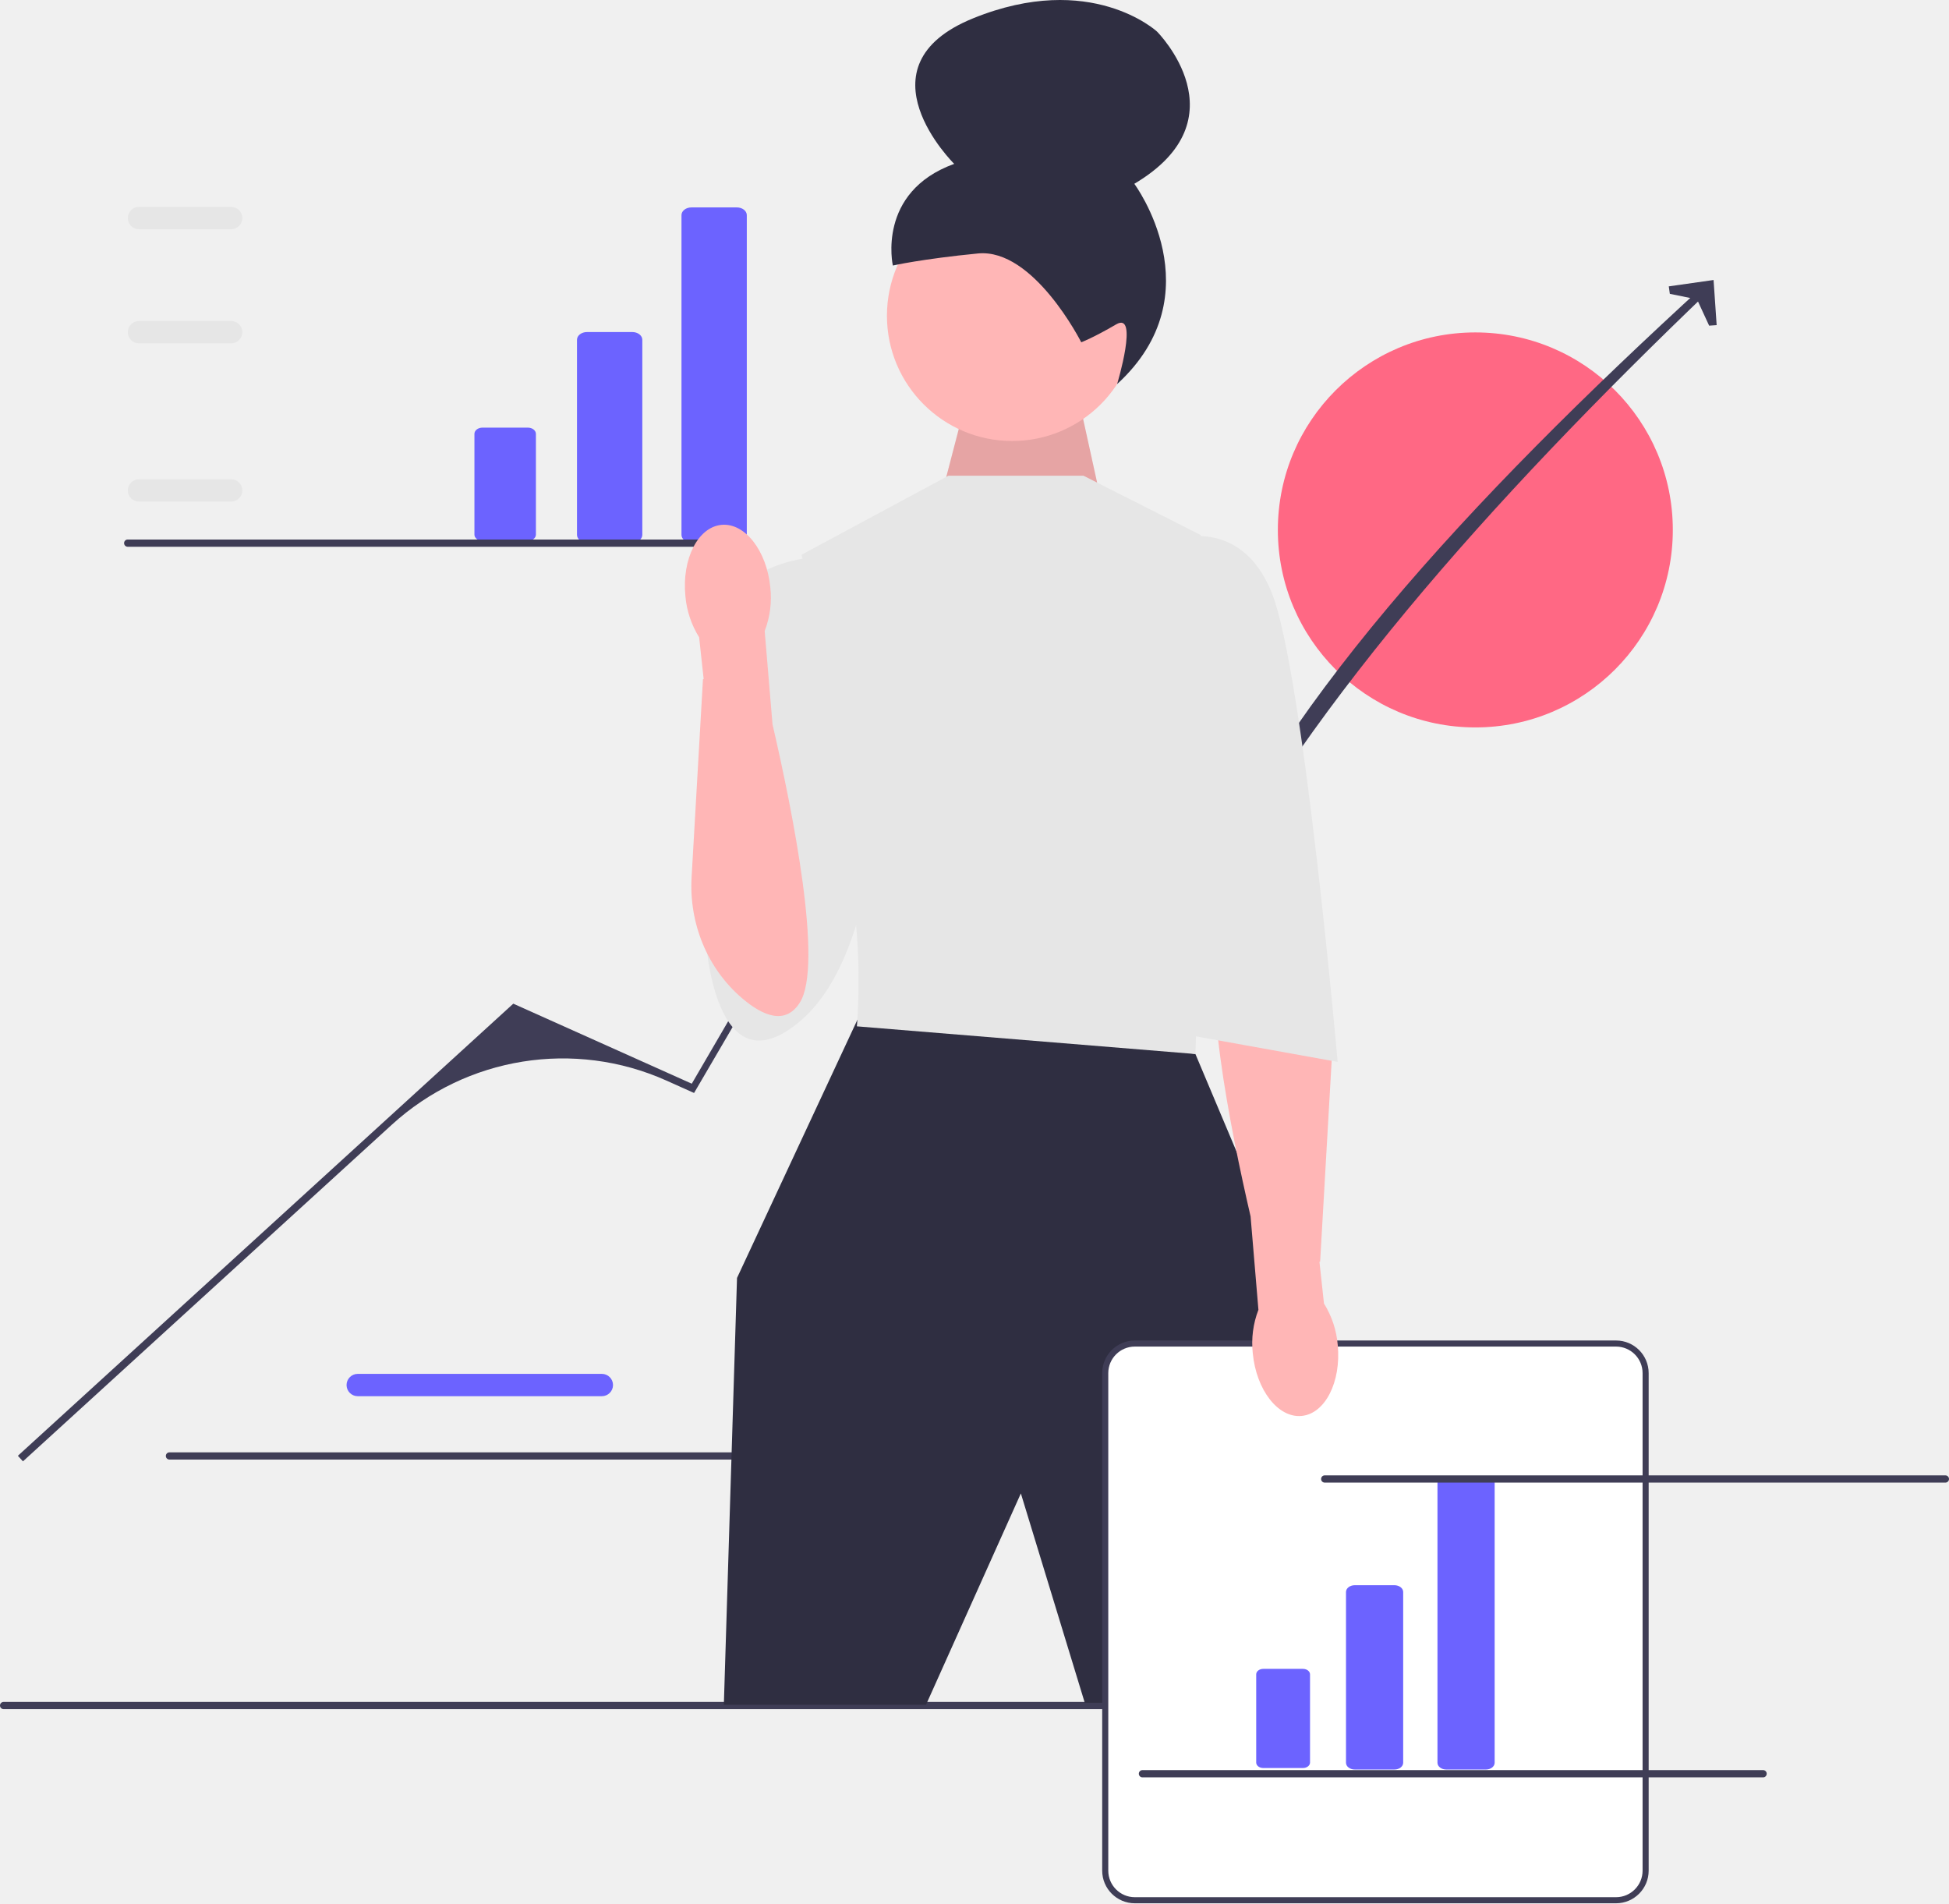
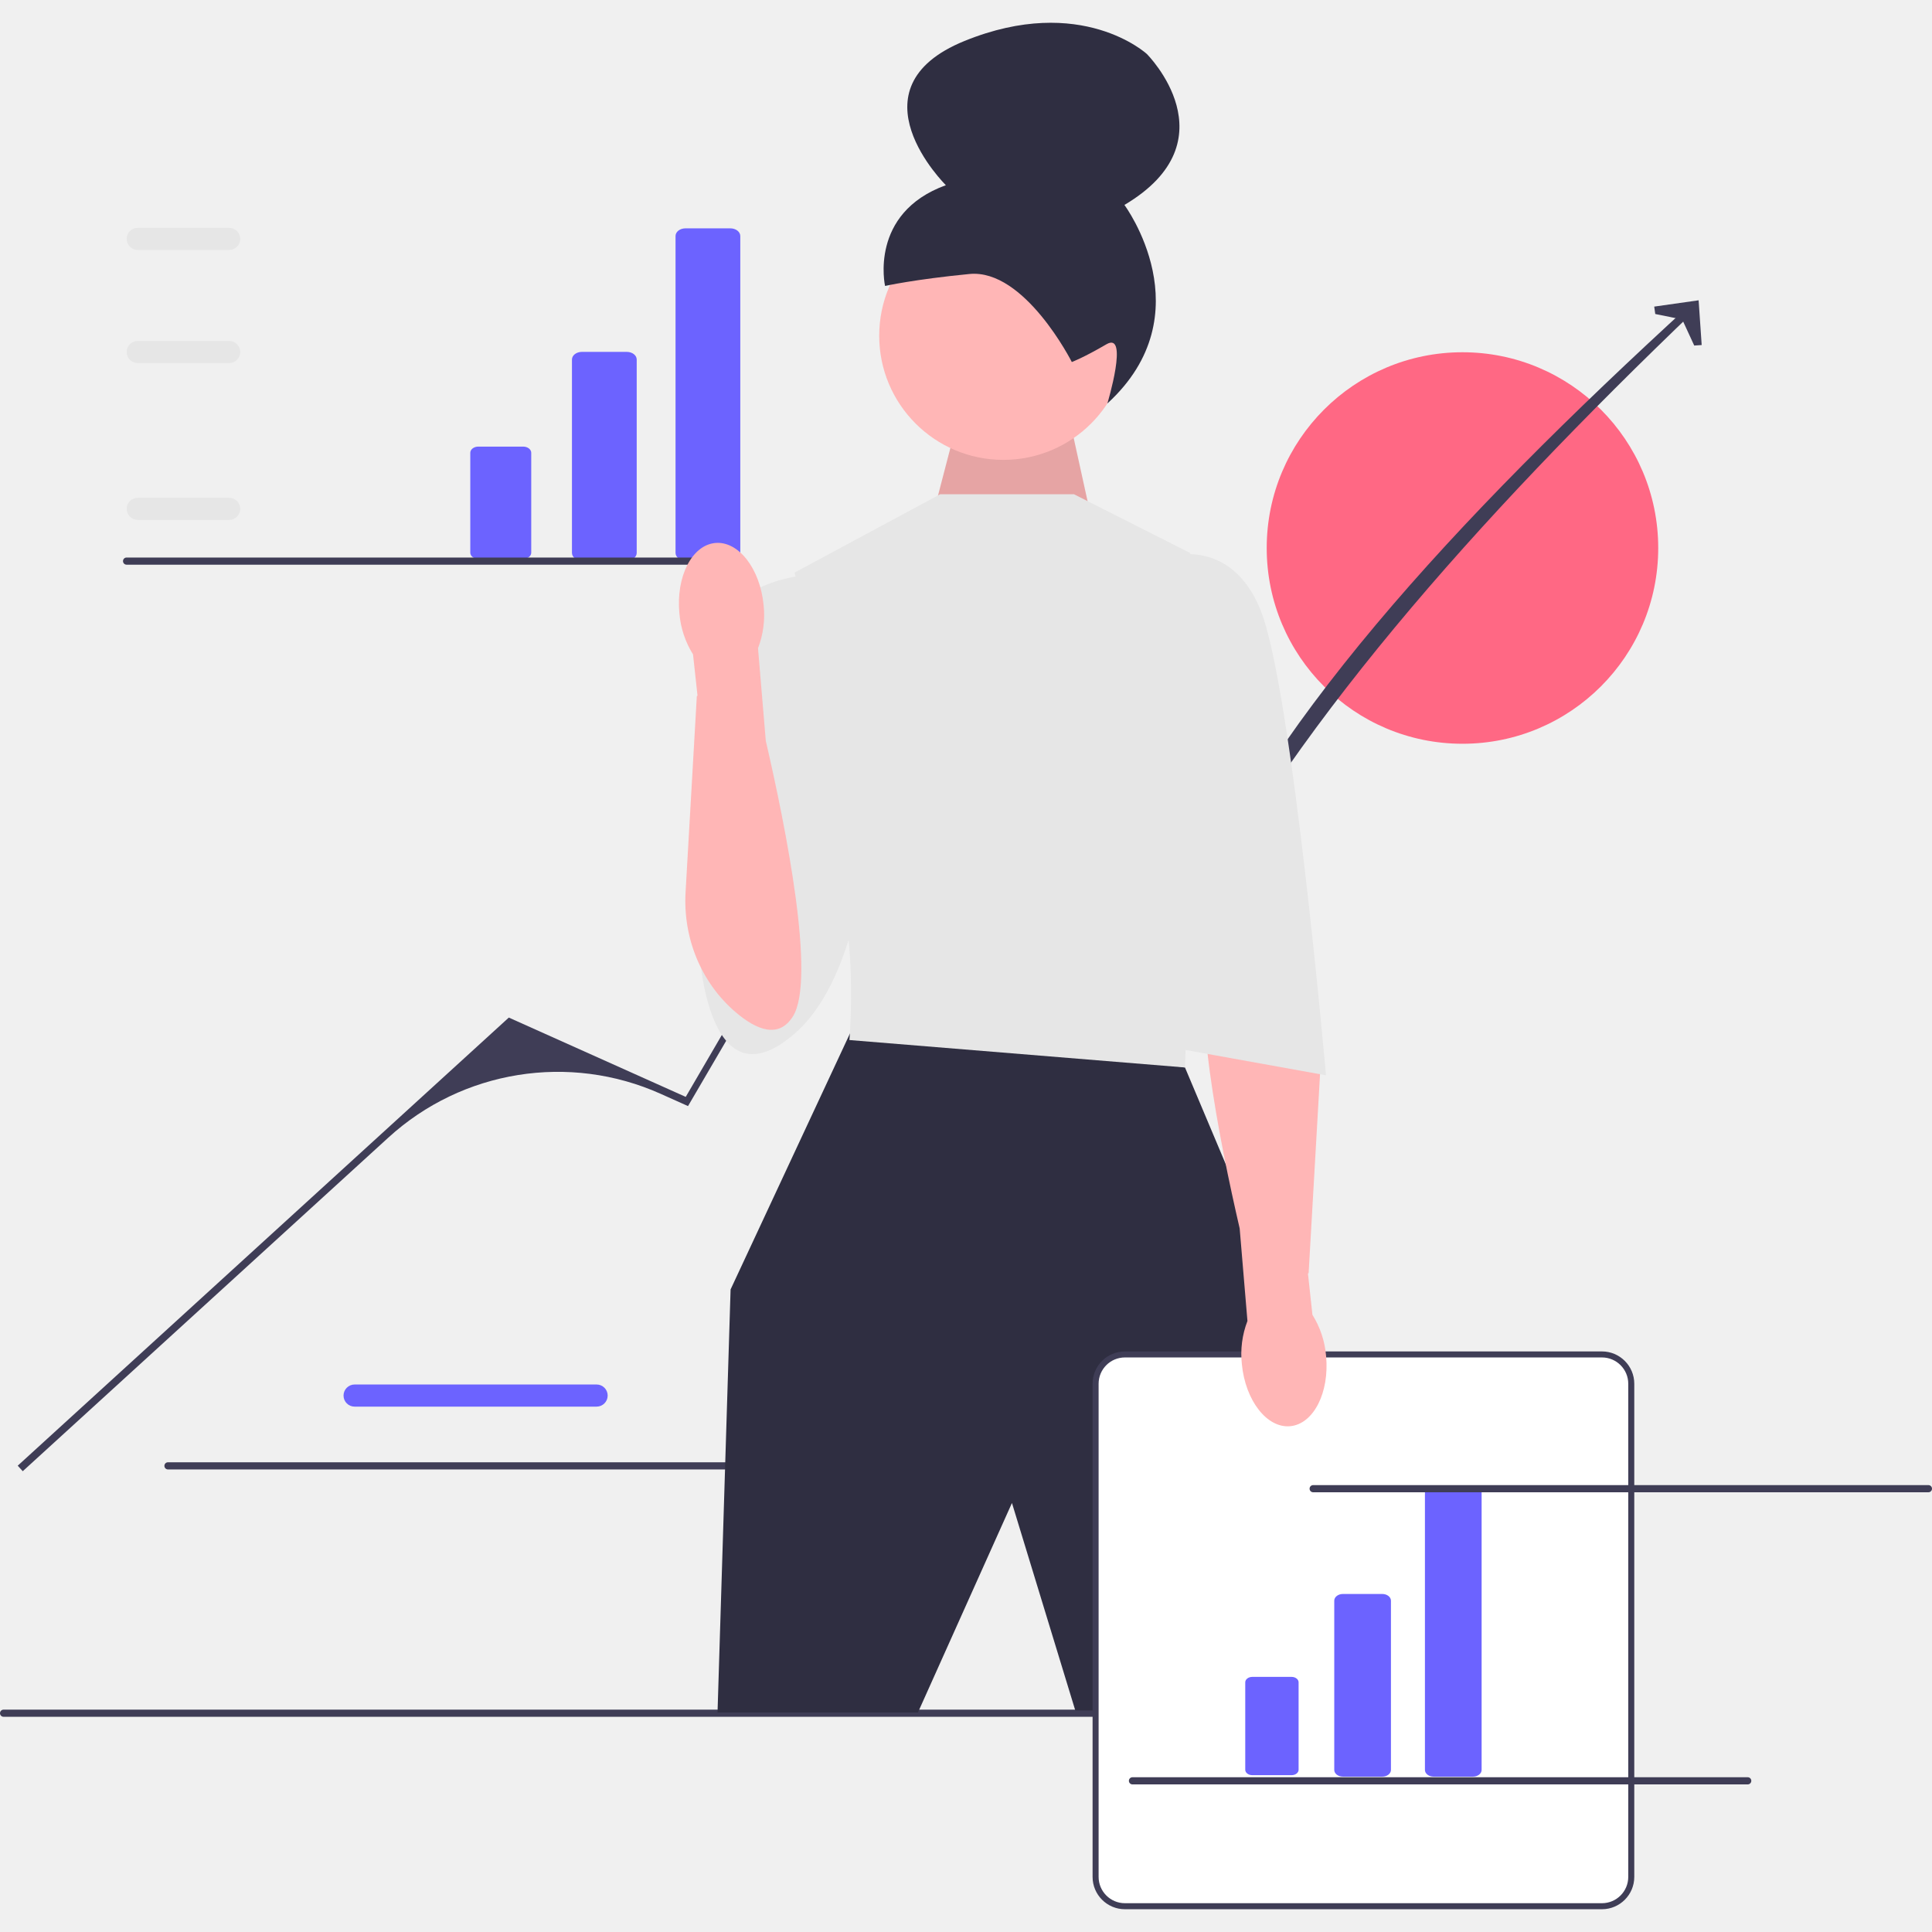
- <svg xmlns="http://www.w3.org/2000/svg" width="641.513" height="626.392" viewBox="0 0 641.513 626.392">
+ <svg xmlns="http://www.w3.org/2000/svg" width="100" height="100" viewBox="0 0 641.513 626.392">
  <g>
    <path d="M198.101,459.506H117.744c-2.026,0-3.674-1.648-3.674-3.674s1.648-3.674,3.674-3.674h80.357c2.026,0,3.674,1.648,3.674,3.674s-1.648,3.674-3.674,3.674h-0Z" fill="#6c63ff" />
    <path d="M54.587,479.173c0,.66,.53,1.19,1.19,1.19h204.29c.66,0,1.19-.53,1.19-1.19,0-.66-.53-1.19-1.19-1.19H55.778c-.66,0-1.19,.53-1.19,1.19Z" fill="#3f3d56" />
  </g>
  <circle cx="485.607" cy="174.403" r="65" fill="#ff6884" />
  <path d="M0,561.308c0,.66,.53,1.19,1.19,1.19H523.48c.66,0,1.19-.53,1.19-1.19,0-.66-.53-1.19-1.19-1.19H1.19c-.66,0-1.19,.53-1.19,1.19Z" fill="#3f3d56" />
  <g>
    <path d="M7.555,480.947l-1.671-1.831,163.064-148.796,58.749,26.336,63.44-108.794,52.122-25.124,48.293,80.487c26.073-67.499,91.46-138.118,169.81-209.766l1.927,1.561c-73.485,70.354-136.359,141.028-172.04,212.52l-44.669-74.667c-2.11-3.527-6.545-4.89-10.272-3.156l-0,0c-28.49,13.257-52.255,34.895-68.115,62.023l-39.739,67.971-9.071-4.066c-30.338-13.6-65.854-7.9-90.413,14.51L7.555,480.947Z" fill="#3f3d56" />
    <polygon points="565.038 107.006 562.562 107.178 558.568 98.52 549.624 96.704 549.276 94.247 564.02 92.151 565.038 107.006" fill="#3f3d56" />
  </g>
  <polygon points="310.684 159.98 319.45 126.283 353.597 124.64 363.813 171.091 310.684 159.98" fill="#ffb6b6" />
  <polygon points="310.684 159.98 319.45 126.283 353.597 124.64 363.813 171.091 310.684 159.98" isolation="isolate" opacity=".1" />
  <circle cx="333.154" cy="103.924" r="41.216" fill="#ffb6b6" />
  <path d="M355.894,112.649h-0s-15.657-31.023-34.003-29.231c-18.345,1.791-28.01,3.969-28.01,3.969,0,0-5.446-24.162,20.192-33.456,0,0-32.598-32.134,6.213-47.897,38.811-15.763,60.529,4.341,60.529,4.341,0,0,28.728,28.679-7.454,50.115,0,0,26.867,36.139-5.662,65.925,0,0,7.276-24.104-.316-19.659-7.591,4.445-11.489,5.893-11.489,5.893v0l-0-0Z" fill="#2f2e41" />
  <polygon points="287.679 330.412 282.196 335.666 242.589 420.591 238.253 561.063 304.799 561.063 336.015 491.5 357.047 560.392 416.882 560.392 430.752 435.332 393.466 346.887 287.679 330.412" fill="#2f2e41" />
  <path d="M356.614,156.556h-44.441l-48.34,26.013,11.272,50.292s-2.601,30.349,3.468,52.894c6.07,22.545,3.468,52.027,3.468,52.027l111.424,9.105,3.468-102.319-1.734-68.502-38.586-19.51h0v-0Z" fill="#e6e6e6" />
  <path d="M271.203,183.003s-26.88,.867-31.216,18.209-7.804,106.655-7.804,106.655c0,0,2.601,52.996,31.65,27.799,29.048-25.197,26.447-101.503,26.447-101.503l-19.076-51.16v0Z" fill="#e6e6e6" />
  <path d="M531.927,625.392h-158.409c-5.365,0-9.73-4.364-9.73-9.73v-163.758c0-5.365,4.365-9.73,9.73-9.73h158.409c5.365,0,9.73,4.364,9.73,9.73v163.758c0,5.365-4.364,9.73-9.73,9.73Z" fill="#fff" />
  <path d="M531.927,626.392h-158.409c-5.916,0-10.729-4.813-10.729-10.729v-163.758c0-5.916,4.813-10.729,10.729-10.729h158.409c5.916,0,10.729,4.813,10.729,10.729v163.758c0,5.917-4.813,10.729-10.729,10.729Zm-158.409-183.217c-4.813,0-8.729,3.916-8.729,8.729v163.758c0,4.813,3.916,8.729,8.729,8.729h158.409c4.813,0,8.729-3.916,8.729-8.729v-163.758c0-4.813-3.916-8.729-8.729-8.729h-158.409Z" fill="#3f3d56" />
  <g>
    <path d="M458.974,582.371h-13.056c-1.59,0-2.883-.998-2.883-2.225v-56.211c0-1.227,1.293-2.225,2.883-2.225h13.056c1.59,0,2.883,.998,2.883,2.225v56.211c0,1.227-1.293,2.225-2.883,2.225Z" fill="#6c63ff" />
    <path d="M415.809,549.245c-1.284,0-2.329,.807-2.329,1.798v29.04c0,.991,1.045,1.798,2.329,1.798h13.056c1.284,0,2.329-.807,2.329-1.798v-29.04c0-.991-1.045-1.798-2.329-1.798h-13.056Z" fill="#6c63ff" />
    <path d="M489.082,582.371h-13.056c-1.59,0-2.883-.998-2.883-2.225v-92.12c0-1.227,1.293-2.225,2.883-2.225h13.056c1.59,0,2.883,.998,2.883,2.225v92.12c0,1.227-1.293,2.225-2.883,2.225Z" fill="#6c63ff" />
  </g>
  <g>
    <path d="M208.125,178.572h-14.914c-1.816,0-3.293-1.14-3.293-2.542V111.821c0-1.402,1.477-2.542,3.293-2.542h14.914c1.816,0,3.293,1.14,3.293,2.542v64.21c0,1.402-1.477,2.542-3.293,2.542v-0Z" fill="#6c63ff" />
    <path d="M158.819,140.733c-1.467,0-2.661,.921-2.661,2.054v33.172c0,1.132,1.194,2.054,2.661,2.054h14.914c1.467,0,2.661-.921,2.661-2.054v-33.172c0-1.132-1.194-2.054-2.661-2.054h-14.914Z" fill="#6c63ff" />
    <path d="M242.517,178.572h-14.914c-1.816,0-3.293-1.14-3.293-2.542V70.802c0-1.402,1.477-2.542,3.293-2.542h14.914c1.816,0,3.293,1.14,3.293,2.542v105.228c0,1.402-1.477,2.542-3.293,2.542v-0Z" fill="#6c63ff" />
  </g>
  <path d="M428.438,466.001c7.725-.74,13.044-11.178,11.882-23.32-.398-4.857-1.953-9.547-4.535-13.68l-1.489-13.742,.228-.068,3.742-65.158c.87-15.15-5.127-30.037-16.681-39.875-6.873-5.852-14.206-8.815-18.921-1.421-7.824,12.269,2.31,62.847,8.965,91.602l2.58,30.728c-1.753,4.549-2.39,9.451-1.86,14.296,1.16,12.138,8.363,21.378,16.088,20.639Z" fill="#ffb6b6" />
  <path d="M385.662,177.8s22.545-8.671,32.95,17.342,21.678,154.346,21.678,154.346l-52.894-9.538-1.734-162.15v-0Z" fill="#e6e6e6" />
  <g>
    <path d="M76.092,165.076h-30.357c-2.026,0-3.674-1.648-3.674-3.674s1.648-3.674,3.674-3.674h30.357c2.026,0,3.674,1.648,3.674,3.674s-1.648,3.674-3.674,3.674Z" fill="#e6e6e6" />
    <path d="M76.092,112.997h-30.357c-2.026,0-3.674-1.648-3.674-3.674s1.648-3.674,3.674-3.674h30.357c2.026,0,3.674,1.648,3.674,3.674s-1.648,3.674-3.674,3.674Z" fill="#e6e6e6" />
    <path d="M76.092,75.44h-30.357c-2.026,0-3.674-1.648-3.674-3.674s1.648-3.674,3.674-3.674h30.357c2.026,0,3.674,1.648,3.674,3.674s-1.648,3.674-3.674,3.674Z" fill="#e6e6e6" />
    <path d="M40.843,178.754c0,.66,.53,1.19,1.19,1.19H246.323c.66,0,1.19-.53,1.19-1.19,0-.66-.53-1.19-1.19-1.19H42.033c-.66,0-1.19,.53-1.19,1.19Z" fill="#3f3d56" />
  </g>
  <path d="M434.843,486.754c0,.66,.53,1.19,1.19,1.19h204.29c.66,0,1.19-.53,1.19-1.19,0-.66-.53-1.19-1.19-1.19h-204.29c-.66,0-1.19,.53-1.19,1.19Z" fill="#3f3d56" />
  <path d="M374.843,583.754c0,.66,.53,1.19,1.19,1.19h204.29c.66,0,1.19-.53,1.19-1.19,0-.66-.53-1.19-1.19-1.19h-204.29c-.66,0-1.19,.53-1.19,1.19Z" fill="#3f3d56" />
  <path d="M237.467,172.738c-7.725,.74-13.044,11.178-11.882,23.32,.398,4.857,1.953,9.547,4.535,13.68l1.489,13.742-.228,.068-3.742,65.158c-.87,15.15,5.127,30.037,16.681,39.875,6.873,5.852,14.206,8.815,18.921,1.421,7.824-12.269-2.31-62.847-8.965-91.602l-2.58-30.728c1.753-4.549,2.39-9.451,1.86-14.296-1.16-12.138-8.363-21.378-16.088-20.639h-0v0Z" fill="#ffb6b6" />
</svg>
